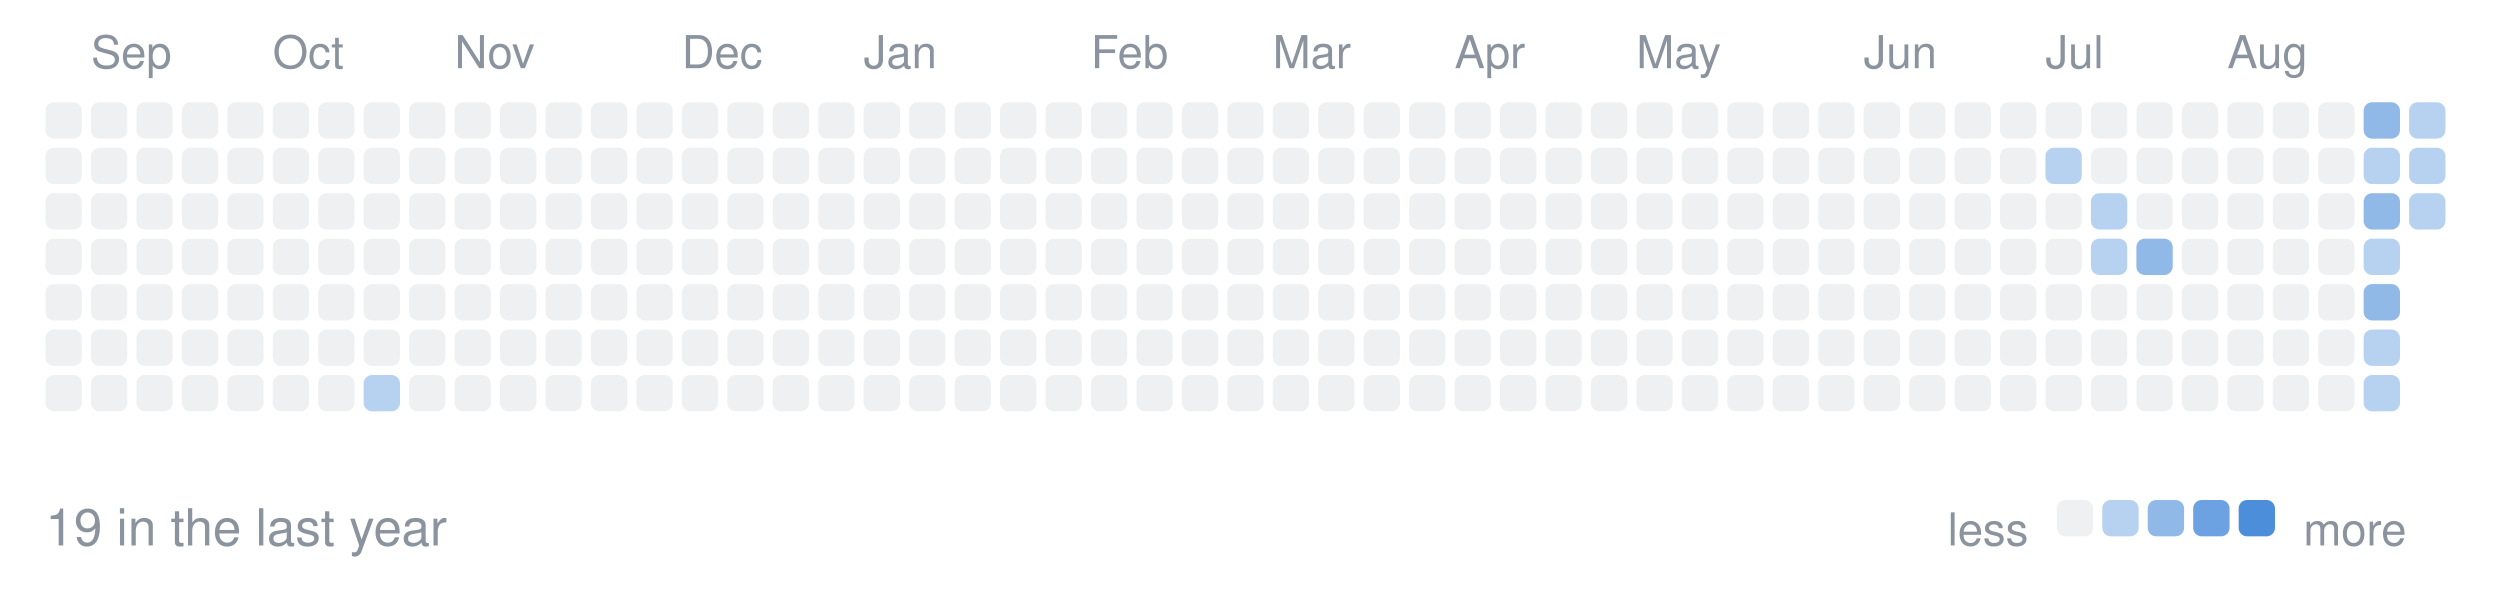
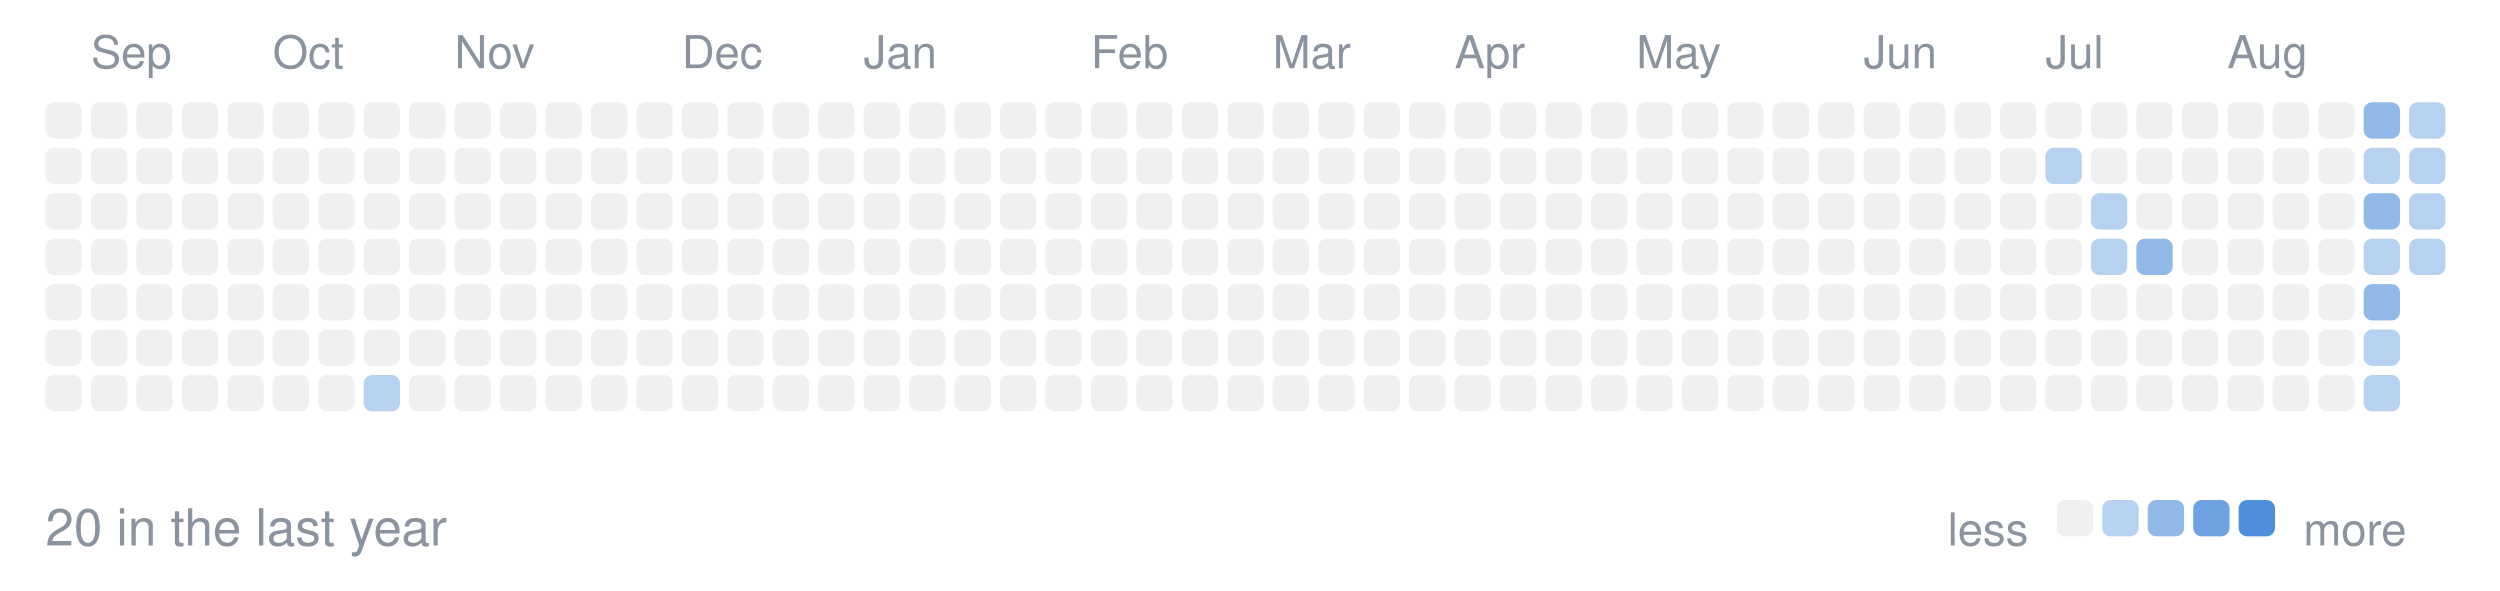
<svg xmlns="http://www.w3.org/2000/svg" viewBox="0 0 440 104" width="440" height="104" role="img" font-family="system-ui, -apple-system, Segoe UI, Helvetica, Arial, sans-serif">
  <rect x="8" y="18" width="6.4" height="6.4" rx="1.5" fill="#8b949e" opacity="0.14" />
  <rect x="8" y="26" width="6.4" height="6.4" rx="1.5" fill="#8b949e" opacity="0.14" />
  <rect x="8" y="34" width="6.4" height="6.4" rx="1.5" fill="#8b949e" opacity="0.14" />
  <rect x="8" y="42" width="6.4" height="6.4" rx="1.5" fill="#8b949e" opacity="0.14" />
  <rect x="8" y="50" width="6.4" height="6.4" rx="1.5" fill="#8b949e" opacity="0.14" />
  <rect x="8" y="58" width="6.4" height="6.4" rx="1.5" fill="#8b949e" opacity="0.14" />
  <rect x="8" y="66" width="6.4" height="6.4" rx="1.5" fill="#8b949e" opacity="0.14" />
  <rect x="16" y="18" width="6.4" height="6.4" rx="1.5" fill="#8b949e" opacity="0.14" />
  <rect x="16" y="26" width="6.4" height="6.4" rx="1.5" fill="#8b949e" opacity="0.14" />
  <text x="16" y="12" font-size="8" fill="#8b949e" text-anchor="start" font-weight="normal" opacity="1">Sep</text>
  <rect x="16" y="34" width="6.4" height="6.4" rx="1.5" fill="#8b949e" opacity="0.14" />
  <rect x="16" y="42" width="6.4" height="6.4" rx="1.5" fill="#8b949e" opacity="0.14" />
  <rect x="16" y="50" width="6.4" height="6.4" rx="1.5" fill="#8b949e" opacity="0.14" />
  <rect x="16" y="58" width="6.4" height="6.4" rx="1.5" fill="#8b949e" opacity="0.14" />
  <rect x="16" y="66" width="6.4" height="6.4" rx="1.5" fill="#8b949e" opacity="0.14" />
  <rect x="24" y="18" width="6.4" height="6.4" rx="1.5" fill="#8b949e" opacity="0.14" />
  <rect x="24" y="26" width="6.4" height="6.4" rx="1.5" fill="#8b949e" opacity="0.14" />
  <rect x="24" y="34" width="6.4" height="6.4" rx="1.5" fill="#8b949e" opacity="0.14" />
  <rect x="24" y="42" width="6.4" height="6.4" rx="1.5" fill="#8b949e" opacity="0.14" />
  <rect x="24" y="50" width="6.4" height="6.4" rx="1.5" fill="#8b949e" opacity="0.14" />
  <rect x="24" y="58" width="6.4" height="6.4" rx="1.5" fill="#8b949e" opacity="0.14" />
  <rect x="24" y="66" width="6.4" height="6.4" rx="1.5" fill="#8b949e" opacity="0.14" />
  <rect x="32" y="18" width="6.4" height="6.4" rx="1.5" fill="#8b949e" opacity="0.14" />
  <rect x="32" y="26" width="6.4" height="6.4" rx="1.5" fill="#8b949e" opacity="0.14" />
  <rect x="32" y="34" width="6.4" height="6.4" rx="1.5" fill="#8b949e" opacity="0.14" />
  <rect x="32" y="42" width="6.4" height="6.4" rx="1.5" fill="#8b949e" opacity="0.14" />
  <rect x="32" y="50" width="6.4" height="6.4" rx="1.5" fill="#8b949e" opacity="0.14" />
  <rect x="32" y="58" width="6.4" height="6.4" rx="1.5" fill="#8b949e" opacity="0.14" />
  <rect x="32" y="66" width="6.4" height="6.4" rx="1.5" fill="#8b949e" opacity="0.14" />
  <rect x="40" y="18" width="6.4" height="6.4" rx="1.5" fill="#8b949e" opacity="0.14" />
  <rect x="40" y="26" width="6.4" height="6.4" rx="1.5" fill="#8b949e" opacity="0.14" />
  <rect x="40" y="34" width="6.4" height="6.4" rx="1.5" fill="#8b949e" opacity="0.14" />
  <rect x="40" y="42" width="6.4" height="6.4" rx="1.5" fill="#8b949e" opacity="0.14" />
  <rect x="40" y="50" width="6.4" height="6.4" rx="1.5" fill="#8b949e" opacity="0.14" />
  <rect x="40" y="58" width="6.4" height="6.4" rx="1.5" fill="#8b949e" opacity="0.14" />
  <rect x="40" y="66" width="6.4" height="6.4" rx="1.5" fill="#8b949e" opacity="0.14" />
  <rect x="48" y="18" width="6.4" height="6.4" rx="1.5" fill="#8b949e" opacity="0.14" />
  <rect x="48" y="26" width="6.4" height="6.4" rx="1.5" fill="#8b949e" opacity="0.14" />
  <rect x="48" y="34" width="6.4" height="6.4" rx="1.5" fill="#8b949e" opacity="0.14" />
  <rect x="48" y="42" width="6.4" height="6.4" rx="1.5" fill="#8b949e" opacity="0.14" />
  <text x="48" y="12" font-size="8" fill="#8b949e" text-anchor="start" font-weight="normal" opacity="1">Oct</text>
  <rect x="48" y="50" width="6.4" height="6.4" rx="1.5" fill="#8b949e" opacity="0.14" />
  <rect x="48" y="58" width="6.4" height="6.4" rx="1.5" fill="#8b949e" opacity="0.14" />
  <rect x="48" y="66" width="6.4" height="6.4" rx="1.5" fill="#8b949e" opacity="0.14" />
  <rect x="56" y="18" width="6.4" height="6.4" rx="1.5" fill="#8b949e" opacity="0.14" />
  <rect x="56" y="26" width="6.4" height="6.4" rx="1.5" fill="#8b949e" opacity="0.14" />
  <rect x="56" y="34" width="6.4" height="6.4" rx="1.5" fill="#8b949e" opacity="0.14" />
  <rect x="56" y="42" width="6.4" height="6.4" rx="1.5" fill="#8b949e" opacity="0.14" />
  <rect x="56" y="50" width="6.4" height="6.4" rx="1.5" fill="#8b949e" opacity="0.14" />
  <rect x="56" y="58" width="6.4" height="6.4" rx="1.5" fill="#8b949e" opacity="0.14" />
  <rect x="56" y="66" width="6.4" height="6.4" rx="1.5" fill="#8b949e" opacity="0.14" />
  <rect x="64" y="18" width="6.4" height="6.4" rx="1.5" fill="#8b949e" opacity="0.14" />
  <rect x="64" y="26" width="6.4" height="6.4" rx="1.5" fill="#8b949e" opacity="0.14" />
  <rect x="64" y="34" width="6.4" height="6.4" rx="1.5" fill="#8b949e" opacity="0.14" />
  <rect x="64" y="42" width="6.4" height="6.4" rx="1.5" fill="#8b949e" opacity="0.14" />
  <rect x="64" y="50" width="6.4" height="6.4" rx="1.5" fill="#8b949e" opacity="0.14" />
  <rect x="64" y="58" width="6.4" height="6.4" rx="1.5" fill="#8b949e" opacity="0.14" />
  <rect x="64" y="66" width="6.4" height="6.4" rx="1.5" fill="#4c8eda" opacity="0.4" />
  <rect x="72" y="18" width="6.4" height="6.4" rx="1.5" fill="#8b949e" opacity="0.14" />
  <rect x="72" y="26" width="6.4" height="6.4" rx="1.5" fill="#8b949e" opacity="0.14" />
  <rect x="72" y="34" width="6.4" height="6.4" rx="1.5" fill="#8b949e" opacity="0.14" />
  <rect x="72" y="42" width="6.4" height="6.4" rx="1.5" fill="#8b949e" opacity="0.14" />
  <rect x="72" y="50" width="6.4" height="6.4" rx="1.5" fill="#8b949e" opacity="0.14" />
  <rect x="72" y="58" width="6.4" height="6.4" rx="1.5" fill="#8b949e" opacity="0.14" />
  <rect x="72" y="66" width="6.4" height="6.4" rx="1.5" fill="#8b949e" opacity="0.14" />
  <rect x="80" y="18" width="6.4" height="6.4" rx="1.5" fill="#8b949e" opacity="0.14" />
  <rect x="80" y="26" width="6.4" height="6.4" rx="1.5" fill="#8b949e" opacity="0.14" />
  <rect x="80" y="34" width="6.4" height="6.4" rx="1.5" fill="#8b949e" opacity="0.14" />
  <rect x="80" y="42" width="6.4" height="6.4" rx="1.5" fill="#8b949e" opacity="0.14" />
  <rect x="80" y="50" width="6.4" height="6.4" rx="1.5" fill="#8b949e" opacity="0.14" />
  <rect x="80" y="58" width="6.4" height="6.4" rx="1.5" fill="#8b949e" opacity="0.14" />
  <rect x="80" y="66" width="6.4" height="6.4" rx="1.5" fill="#8b949e" opacity="0.14" />
  <text x="80" y="12" font-size="8" fill="#8b949e" text-anchor="start" font-weight="normal" opacity="1">Nov</text>
  <rect x="88" y="18" width="6.4" height="6.4" rx="1.5" fill="#8b949e" opacity="0.14" />
  <rect x="88" y="26" width="6.4" height="6.4" rx="1.5" fill="#8b949e" opacity="0.14" />
  <rect x="88" y="34" width="6.4" height="6.4" rx="1.5" fill="#8b949e" opacity="0.14" />
  <rect x="88" y="42" width="6.4" height="6.4" rx="1.5" fill="#8b949e" opacity="0.14" />
  <rect x="88" y="50" width="6.4" height="6.4" rx="1.5" fill="#8b949e" opacity="0.14" />
  <rect x="88" y="58" width="6.4" height="6.4" rx="1.5" fill="#8b949e" opacity="0.14" />
  <rect x="88" y="66" width="6.4" height="6.4" rx="1.5" fill="#8b949e" opacity="0.14" />
  <rect x="96" y="18" width="6.4" height="6.4" rx="1.5" fill="#8b949e" opacity="0.14" />
  <rect x="96" y="26" width="6.4" height="6.4" rx="1.5" fill="#8b949e" opacity="0.14" />
  <rect x="96" y="34" width="6.4" height="6.4" rx="1.5" fill="#8b949e" opacity="0.14" />
  <rect x="96" y="42" width="6.4" height="6.4" rx="1.5" fill="#8b949e" opacity="0.14" />
  <rect x="96" y="50" width="6.4" height="6.4" rx="1.5" fill="#8b949e" opacity="0.14" />
  <rect x="96" y="58" width="6.4" height="6.4" rx="1.5" fill="#8b949e" opacity="0.14" />
  <rect x="96" y="66" width="6.4" height="6.4" rx="1.5" fill="#8b949e" opacity="0.14" />
  <rect x="104" y="18" width="6.4" height="6.4" rx="1.5" fill="#8b949e" opacity="0.14" />
  <rect x="104" y="26" width="6.4" height="6.4" rx="1.5" fill="#8b949e" opacity="0.14" />
  <rect x="104" y="34" width="6.4" height="6.4" rx="1.5" fill="#8b949e" opacity="0.14" />
  <rect x="104" y="42" width="6.4" height="6.4" rx="1.5" fill="#8b949e" opacity="0.14" />
  <rect x="104" y="50" width="6.4" height="6.4" rx="1.5" fill="#8b949e" opacity="0.14" />
  <rect x="104" y="58" width="6.4" height="6.4" rx="1.5" fill="#8b949e" opacity="0.14" />
  <rect x="104" y="66" width="6.4" height="6.4" rx="1.5" fill="#8b949e" opacity="0.14" />
  <rect x="112" y="18" width="6.4" height="6.4" rx="1.5" fill="#8b949e" opacity="0.14" />
  <rect x="112" y="26" width="6.4" height="6.4" rx="1.5" fill="#8b949e" opacity="0.14" />
  <rect x="112" y="34" width="6.4" height="6.4" rx="1.5" fill="#8b949e" opacity="0.14" />
  <rect x="112" y="42" width="6.4" height="6.4" rx="1.5" fill="#8b949e" opacity="0.14" />
  <rect x="112" y="50" width="6.4" height="6.4" rx="1.5" fill="#8b949e" opacity="0.14" />
  <rect x="112" y="58" width="6.4" height="6.4" rx="1.5" fill="#8b949e" opacity="0.14" />
  <rect x="112" y="66" width="6.4" height="6.4" rx="1.5" fill="#8b949e" opacity="0.14" />
  <rect x="120" y="18" width="6.4" height="6.4" rx="1.5" fill="#8b949e" opacity="0.14" />
  <rect x="120" y="26" width="6.4" height="6.4" rx="1.5" fill="#8b949e" opacity="0.14" />
  <text x="120" y="12" font-size="8" fill="#8b949e" text-anchor="start" font-weight="normal" opacity="1">Dec</text>
  <rect x="120" y="34" width="6.4" height="6.4" rx="1.5" fill="#8b949e" opacity="0.14" />
  <rect x="120" y="42" width="6.4" height="6.4" rx="1.5" fill="#8b949e" opacity="0.14" />
  <rect x="120" y="50" width="6.4" height="6.4" rx="1.5" fill="#8b949e" opacity="0.14" />
  <rect x="120" y="58" width="6.4" height="6.4" rx="1.5" fill="#8b949e" opacity="0.14" />
  <rect x="120" y="66" width="6.4" height="6.4" rx="1.5" fill="#8b949e" opacity="0.14" />
  <rect x="128" y="18" width="6.4" height="6.4" rx="1.5" fill="#8b949e" opacity="0.14" />
  <rect x="128" y="26" width="6.4" height="6.4" rx="1.5" fill="#8b949e" opacity="0.14" />
  <rect x="128" y="34" width="6.4" height="6.4" rx="1.5" fill="#8b949e" opacity="0.14" />
  <rect x="128" y="42" width="6.4" height="6.4" rx="1.5" fill="#8b949e" opacity="0.14" />
  <rect x="128" y="50" width="6.4" height="6.4" rx="1.5" fill="#8b949e" opacity="0.14" />
  <rect x="128" y="58" width="6.4" height="6.4" rx="1.5" fill="#8b949e" opacity="0.14" />
  <rect x="128" y="66" width="6.4" height="6.4" rx="1.5" fill="#8b949e" opacity="0.14" />
  <rect x="136" y="18" width="6.4" height="6.4" rx="1.5" fill="#8b949e" opacity="0.14" />
  <rect x="136" y="26" width="6.4" height="6.4" rx="1.5" fill="#8b949e" opacity="0.14" />
  <rect x="136" y="34" width="6.4" height="6.4" rx="1.5" fill="#8b949e" opacity="0.14" />
  <rect x="136" y="42" width="6.4" height="6.4" rx="1.5" fill="#8b949e" opacity="0.14" />
  <rect x="136" y="50" width="6.4" height="6.4" rx="1.5" fill="#8b949e" opacity="0.14" />
  <rect x="136" y="58" width="6.4" height="6.4" rx="1.5" fill="#8b949e" opacity="0.14" />
  <rect x="136" y="66" width="6.4" height="6.4" rx="1.5" fill="#8b949e" opacity="0.14" />
  <rect x="144" y="18" width="6.4" height="6.4" rx="1.5" fill="#8b949e" opacity="0.14" />
  <rect x="144" y="26" width="6.4" height="6.4" rx="1.5" fill="#8b949e" opacity="0.14" />
  <rect x="144" y="34" width="6.4" height="6.4" rx="1.5" fill="#8b949e" opacity="0.14" />
  <rect x="144" y="42" width="6.4" height="6.4" rx="1.5" fill="#8b949e" opacity="0.14" />
  <rect x="144" y="50" width="6.4" height="6.4" rx="1.5" fill="#8b949e" opacity="0.14" />
  <rect x="144" y="58" width="6.4" height="6.4" rx="1.5" fill="#8b949e" opacity="0.14" />
  <rect x="144" y="66" width="6.4" height="6.4" rx="1.5" fill="#8b949e" opacity="0.14" />
  <rect x="152" y="18" width="6.4" height="6.4" rx="1.5" fill="#8b949e" opacity="0.14" />
  <rect x="152" y="26" width="6.4" height="6.4" rx="1.5" fill="#8b949e" opacity="0.14" />
  <rect x="152" y="34" width="6.4" height="6.4" rx="1.5" fill="#8b949e" opacity="0.14" />
  <rect x="152" y="42" width="6.4" height="6.4" rx="1.5" fill="#8b949e" opacity="0.14" />
  <rect x="152" y="50" width="6.4" height="6.4" rx="1.5" fill="#8b949e" opacity="0.14" />
  <text x="152" y="12" font-size="8" fill="#8b949e" text-anchor="start" font-weight="normal" opacity="1">Jan</text>
  <rect x="152" y="58" width="6.4" height="6.4" rx="1.5" fill="#8b949e" opacity="0.14" />
  <rect x="152" y="66" width="6.4" height="6.4" rx="1.5" fill="#8b949e" opacity="0.14" />
  <rect x="160" y="18" width="6.4" height="6.4" rx="1.5" fill="#8b949e" opacity="0.14" />
  <rect x="160" y="26" width="6.4" height="6.4" rx="1.5" fill="#8b949e" opacity="0.14" />
  <rect x="160" y="34" width="6.4" height="6.4" rx="1.5" fill="#8b949e" opacity="0.14" />
  <rect x="160" y="42" width="6.4" height="6.4" rx="1.5" fill="#8b949e" opacity="0.14" />
  <rect x="160" y="50" width="6.4" height="6.4" rx="1.5" fill="#8b949e" opacity="0.14" />
  <rect x="160" y="58" width="6.4" height="6.4" rx="1.5" fill="#8b949e" opacity="0.14" />
  <rect x="160" y="66" width="6.4" height="6.4" rx="1.5" fill="#8b949e" opacity="0.14" />
  <rect x="168" y="18" width="6.4" height="6.4" rx="1.5" fill="#8b949e" opacity="0.14" />
  <rect x="168" y="26" width="6.4" height="6.4" rx="1.5" fill="#8b949e" opacity="0.14" />
  <rect x="168" y="34" width="6.4" height="6.4" rx="1.5" fill="#8b949e" opacity="0.14" />
  <rect x="168" y="42" width="6.4" height="6.4" rx="1.5" fill="#8b949e" opacity="0.14" />
  <rect x="168" y="50" width="6.4" height="6.4" rx="1.5" fill="#8b949e" opacity="0.14" />
  <rect x="168" y="58" width="6.4" height="6.4" rx="1.5" fill="#8b949e" opacity="0.14" />
  <rect x="168" y="66" width="6.4" height="6.4" rx="1.5" fill="#8b949e" opacity="0.14" />
  <rect x="176" y="18" width="6.4" height="6.4" rx="1.5" fill="#8b949e" opacity="0.14" />
  <rect x="176" y="26" width="6.4" height="6.4" rx="1.5" fill="#8b949e" opacity="0.14" />
  <rect x="176" y="34" width="6.4" height="6.4" rx="1.5" fill="#8b949e" opacity="0.14" />
  <rect x="176" y="42" width="6.4" height="6.4" rx="1.5" fill="#8b949e" opacity="0.14" />
  <rect x="176" y="50" width="6.4" height="6.4" rx="1.5" fill="#8b949e" opacity="0.14" />
  <rect x="176" y="58" width="6.4" height="6.4" rx="1.5" fill="#8b949e" opacity="0.14" />
  <rect x="176" y="66" width="6.4" height="6.4" rx="1.5" fill="#8b949e" opacity="0.14" />
  <rect x="184" y="18" width="6.4" height="6.4" rx="1.5" fill="#8b949e" opacity="0.14" />
  <rect x="184" y="26" width="6.4" height="6.4" rx="1.5" fill="#8b949e" opacity="0.14" />
  <rect x="184" y="34" width="6.4" height="6.4" rx="1.5" fill="#8b949e" opacity="0.14" />
  <rect x="184" y="42" width="6.4" height="6.4" rx="1.5" fill="#8b949e" opacity="0.14" />
  <rect x="184" y="50" width="6.4" height="6.4" rx="1.5" fill="#8b949e" opacity="0.14" />
  <rect x="184" y="58" width="6.4" height="6.4" rx="1.5" fill="#8b949e" opacity="0.14" />
  <rect x="184" y="66" width="6.4" height="6.4" rx="1.5" fill="#8b949e" opacity="0.14" />
  <rect x="192" y="18" width="6.4" height="6.4" rx="1.5" fill="#8b949e" opacity="0.14" />
  <text x="192" y="12" font-size="8" fill="#8b949e" text-anchor="start" font-weight="normal" opacity="1">Feb</text>
  <rect x="192" y="26" width="6.4" height="6.4" rx="1.5" fill="#8b949e" opacity="0.14" />
  <rect x="192" y="34" width="6.4" height="6.4" rx="1.5" fill="#8b949e" opacity="0.14" />
  <rect x="192" y="42" width="6.4" height="6.4" rx="1.5" fill="#8b949e" opacity="0.14" />
  <rect x="192" y="50" width="6.4" height="6.4" rx="1.5" fill="#8b949e" opacity="0.14" />
  <rect x="192" y="58" width="6.4" height="6.4" rx="1.5" fill="#8b949e" opacity="0.14" />
  <rect x="192" y="66" width="6.4" height="6.4" rx="1.5" fill="#8b949e" opacity="0.14" />
  <rect x="200" y="18" width="6.4" height="6.4" rx="1.5" fill="#8b949e" opacity="0.14" />
  <rect x="200" y="26" width="6.4" height="6.4" rx="1.5" fill="#8b949e" opacity="0.14" />
  <rect x="200" y="34" width="6.4" height="6.4" rx="1.5" fill="#8b949e" opacity="0.14" />
  <rect x="200" y="42" width="6.4" height="6.4" rx="1.5" fill="#8b949e" opacity="0.14" />
  <rect x="200" y="50" width="6.4" height="6.4" rx="1.5" fill="#8b949e" opacity="0.14" />
  <rect x="200" y="58" width="6.4" height="6.4" rx="1.5" fill="#8b949e" opacity="0.14" />
  <rect x="200" y="66" width="6.4" height="6.4" rx="1.5" fill="#8b949e" opacity="0.14" />
  <rect x="208" y="18" width="6.4" height="6.4" rx="1.5" fill="#8b949e" opacity="0.14" />
  <rect x="208" y="26" width="6.4" height="6.4" rx="1.5" fill="#8b949e" opacity="0.14" />
  <rect x="208" y="34" width="6.4" height="6.4" rx="1.5" fill="#8b949e" opacity="0.14" />
  <rect x="208" y="42" width="6.4" height="6.4" rx="1.5" fill="#8b949e" opacity="0.14" />
  <rect x="208" y="50" width="6.4" height="6.4" rx="1.5" fill="#8b949e" opacity="0.14" />
  <rect x="208" y="58" width="6.4" height="6.4" rx="1.5" fill="#8b949e" opacity="0.14" />
  <rect x="208" y="66" width="6.4" height="6.4" rx="1.5" fill="#8b949e" opacity="0.14" />
  <rect x="216" y="18" width="6.4" height="6.4" rx="1.5" fill="#8b949e" opacity="0.14" />
  <rect x="216" y="26" width="6.4" height="6.4" rx="1.5" fill="#8b949e" opacity="0.14" />
  <rect x="216" y="34" width="6.4" height="6.4" rx="1.5" fill="#8b949e" opacity="0.14" />
  <rect x="216" y="42" width="6.4" height="6.4" rx="1.5" fill="#8b949e" opacity="0.14" />
  <rect x="216" y="50" width="6.4" height="6.4" rx="1.5" fill="#8b949e" opacity="0.14" />
  <rect x="216" y="58" width="6.4" height="6.4" rx="1.5" fill="#8b949e" opacity="0.14" />
  <rect x="216" y="66" width="6.4" height="6.4" rx="1.5" fill="#8b949e" opacity="0.14" />
  <rect x="224" y="18" width="6.4" height="6.4" rx="1.5" fill="#8b949e" opacity="0.14" />
  <text x="224" y="12" font-size="8" fill="#8b949e" text-anchor="start" font-weight="normal" opacity="1">Mar</text>
  <rect x="224" y="26" width="6.4" height="6.4" rx="1.5" fill="#8b949e" opacity="0.14" />
  <rect x="224" y="34" width="6.4" height="6.4" rx="1.5" fill="#8b949e" opacity="0.14" />
  <rect x="224" y="42" width="6.4" height="6.4" rx="1.5" fill="#8b949e" opacity="0.14" />
  <rect x="224" y="50" width="6.4" height="6.4" rx="1.5" fill="#8b949e" opacity="0.14" />
  <rect x="224" y="58" width="6.4" height="6.4" rx="1.5" fill="#8b949e" opacity="0.14" />
  <rect x="224" y="66" width="6.4" height="6.4" rx="1.5" fill="#8b949e" opacity="0.14" />
  <rect x="232" y="18" width="6.4" height="6.4" rx="1.5" fill="#8b949e" opacity="0.14" />
  <rect x="232" y="26" width="6.4" height="6.4" rx="1.5" fill="#8b949e" opacity="0.14" />
  <rect x="232" y="34" width="6.4" height="6.4" rx="1.5" fill="#8b949e" opacity="0.14" />
  <rect x="232" y="42" width="6.4" height="6.4" rx="1.5" fill="#8b949e" opacity="0.14" />
  <rect x="232" y="50" width="6.4" height="6.4" rx="1.5" fill="#8b949e" opacity="0.14" />
  <rect x="232" y="58" width="6.4" height="6.4" rx="1.5" fill="#8b949e" opacity="0.14" />
  <rect x="232" y="66" width="6.4" height="6.4" rx="1.5" fill="#8b949e" opacity="0.14" />
  <rect x="240" y="18" width="6.4" height="6.4" rx="1.5" fill="#8b949e" opacity="0.14" />
  <rect x="240" y="26" width="6.4" height="6.4" rx="1.5" fill="#8b949e" opacity="0.14" />
  <rect x="240" y="34" width="6.4" height="6.4" rx="1.5" fill="#8b949e" opacity="0.14" />
  <rect x="240" y="42" width="6.4" height="6.4" rx="1.5" fill="#8b949e" opacity="0.14" />
  <rect x="240" y="50" width="6.4" height="6.4" rx="1.5" fill="#8b949e" opacity="0.14" />
  <rect x="240" y="58" width="6.4" height="6.4" rx="1.5" fill="#8b949e" opacity="0.14" />
  <rect x="240" y="66" width="6.4" height="6.4" rx="1.5" fill="#8b949e" opacity="0.14" />
  <rect x="248" y="18" width="6.4" height="6.4" rx="1.5" fill="#8b949e" opacity="0.14" />
  <rect x="248" y="26" width="6.4" height="6.4" rx="1.5" fill="#8b949e" opacity="0.14" />
  <rect x="248" y="34" width="6.4" height="6.4" rx="1.5" fill="#8b949e" opacity="0.14" />
  <rect x="248" y="42" width="6.4" height="6.4" rx="1.5" fill="#8b949e" opacity="0.14" />
  <rect x="248" y="50" width="6.4" height="6.4" rx="1.5" fill="#8b949e" opacity="0.14" />
  <rect x="248" y="58" width="6.4" height="6.4" rx="1.5" fill="#8b949e" opacity="0.14" />
  <rect x="248" y="66" width="6.4" height="6.4" rx="1.5" fill="#8b949e" opacity="0.14" />
  <rect x="256" y="18" width="6.4" height="6.4" rx="1.5" fill="#8b949e" opacity="0.14" />
  <rect x="256" y="26" width="6.4" height="6.4" rx="1.5" fill="#8b949e" opacity="0.14" />
  <rect x="256" y="34" width="6.4" height="6.4" rx="1.5" fill="#8b949e" opacity="0.14" />
  <rect x="256" y="42" width="6.4" height="6.4" rx="1.5" fill="#8b949e" opacity="0.14" />
  <text x="256" y="12" font-size="8" fill="#8b949e" text-anchor="start" font-weight="normal" opacity="1">Apr</text>
  <rect x="256" y="50" width="6.4" height="6.4" rx="1.5" fill="#8b949e" opacity="0.14" />
  <rect x="256" y="58" width="6.4" height="6.4" rx="1.5" fill="#8b949e" opacity="0.14" />
  <rect x="256" y="66" width="6.4" height="6.4" rx="1.5" fill="#8b949e" opacity="0.14" />
  <rect x="264" y="18" width="6.4" height="6.4" rx="1.5" fill="#8b949e" opacity="0.14" />
  <rect x="264" y="26" width="6.4" height="6.4" rx="1.5" fill="#8b949e" opacity="0.14" />
  <rect x="264" y="34" width="6.4" height="6.4" rx="1.5" fill="#8b949e" opacity="0.14" />
  <rect x="264" y="42" width="6.4" height="6.4" rx="1.5" fill="#8b949e" opacity="0.14" />
  <rect x="264" y="50" width="6.4" height="6.4" rx="1.5" fill="#8b949e" opacity="0.14" />
  <rect x="264" y="58" width="6.4" height="6.4" rx="1.5" fill="#8b949e" opacity="0.14" />
  <rect x="264" y="66" width="6.4" height="6.4" rx="1.5" fill="#8b949e" opacity="0.14" />
  <rect x="272" y="18" width="6.4" height="6.4" rx="1.5" fill="#8b949e" opacity="0.14" />
  <rect x="272" y="26" width="6.4" height="6.4" rx="1.5" fill="#8b949e" opacity="0.14" />
  <rect x="272" y="34" width="6.4" height="6.4" rx="1.5" fill="#8b949e" opacity="0.14" />
  <rect x="272" y="42" width="6.4" height="6.4" rx="1.5" fill="#8b949e" opacity="0.14" />
  <rect x="272" y="50" width="6.4" height="6.4" rx="1.5" fill="#8b949e" opacity="0.14" />
  <rect x="272" y="58" width="6.4" height="6.4" rx="1.5" fill="#8b949e" opacity="0.14" />
  <rect x="272" y="66" width="6.4" height="6.4" rx="1.5" fill="#8b949e" opacity="0.14" />
  <rect x="280" y="18" width="6.4" height="6.4" rx="1.5" fill="#8b949e" opacity="0.14" />
  <rect x="280" y="26" width="6.4" height="6.4" rx="1.5" fill="#8b949e" opacity="0.14" />
  <rect x="280" y="34" width="6.4" height="6.4" rx="1.5" fill="#8b949e" opacity="0.14" />
  <rect x="280" y="42" width="6.4" height="6.4" rx="1.5" fill="#8b949e" opacity="0.14" />
  <rect x="280" y="50" width="6.4" height="6.4" rx="1.5" fill="#8b949e" opacity="0.14" />
  <rect x="280" y="58" width="6.4" height="6.4" rx="1.5" fill="#8b949e" opacity="0.14" />
  <rect x="280" y="66" width="6.4" height="6.4" rx="1.5" fill="#8b949e" opacity="0.14" />
  <rect x="288" y="18" width="6.4" height="6.4" rx="1.5" fill="#8b949e" opacity="0.14" />
  <rect x="288" y="26" width="6.4" height="6.4" rx="1.5" fill="#8b949e" opacity="0.14" />
  <rect x="288" y="34" width="6.4" height="6.4" rx="1.5" fill="#8b949e" opacity="0.14" />
  <rect x="288" y="42" width="6.4" height="6.4" rx="1.5" fill="#8b949e" opacity="0.14" />
  <rect x="288" y="50" width="6.4" height="6.4" rx="1.5" fill="#8b949e" opacity="0.14" />
  <rect x="288" y="58" width="6.4" height="6.4" rx="1.5" fill="#8b949e" opacity="0.14" />
  <text x="288" y="12" font-size="8" fill="#8b949e" text-anchor="start" font-weight="normal" opacity="1">May</text>
  <rect x="288" y="66" width="6.4" height="6.4" rx="1.5" fill="#8b949e" opacity="0.14" />
  <rect x="296" y="18" width="6.4" height="6.4" rx="1.5" fill="#8b949e" opacity="0.14" />
  <rect x="296" y="26" width="6.4" height="6.4" rx="1.5" fill="#8b949e" opacity="0.14" />
  <rect x="296" y="34" width="6.4" height="6.4" rx="1.5" fill="#8b949e" opacity="0.14" />
  <rect x="296" y="42" width="6.4" height="6.4" rx="1.5" fill="#8b949e" opacity="0.14" />
  <rect x="296" y="50" width="6.4" height="6.4" rx="1.5" fill="#8b949e" opacity="0.14" />
  <rect x="296" y="58" width="6.4" height="6.4" rx="1.5" fill="#8b949e" opacity="0.14" />
  <rect x="296" y="66" width="6.4" height="6.4" rx="1.5" fill="#8b949e" opacity="0.14" />
  <rect x="304" y="18" width="6.4" height="6.4" rx="1.5" fill="#8b949e" opacity="0.14" />
  <rect x="304" y="26" width="6.4" height="6.4" rx="1.5" fill="#8b949e" opacity="0.14" />
  <rect x="304" y="34" width="6.4" height="6.4" rx="1.5" fill="#8b949e" opacity="0.14" />
  <rect x="304" y="42" width="6.4" height="6.4" rx="1.5" fill="#8b949e" opacity="0.14" />
  <rect x="304" y="50" width="6.4" height="6.4" rx="1.5" fill="#8b949e" opacity="0.14" />
  <rect x="304" y="58" width="6.4" height="6.4" rx="1.5" fill="#8b949e" opacity="0.14" />
  <rect x="304" y="66" width="6.4" height="6.4" rx="1.5" fill="#8b949e" opacity="0.14" />
  <rect x="312" y="18" width="6.4" height="6.4" rx="1.5" fill="#8b949e" opacity="0.14" />
  <rect x="312" y="26" width="6.4" height="6.4" rx="1.5" fill="#8b949e" opacity="0.14" />
  <rect x="312" y="34" width="6.4" height="6.4" rx="1.5" fill="#8b949e" opacity="0.14" />
  <rect x="312" y="42" width="6.4" height="6.4" rx="1.5" fill="#8b949e" opacity="0.14" />
  <rect x="312" y="50" width="6.4" height="6.4" rx="1.5" fill="#8b949e" opacity="0.14" />
  <rect x="312" y="58" width="6.4" height="6.4" rx="1.5" fill="#8b949e" opacity="0.14" />
  <rect x="312" y="66" width="6.4" height="6.4" rx="1.5" fill="#8b949e" opacity="0.14" />
  <rect x="320" y="18" width="6.4" height="6.4" rx="1.5" fill="#8b949e" opacity="0.14" />
  <rect x="320" y="26" width="6.4" height="6.4" rx="1.5" fill="#8b949e" opacity="0.14" />
  <rect x="320" y="34" width="6.4" height="6.4" rx="1.5" fill="#8b949e" opacity="0.14" />
  <rect x="320" y="42" width="6.4" height="6.4" rx="1.5" fill="#8b949e" opacity="0.14" />
  <rect x="320" y="50" width="6.4" height="6.4" rx="1.5" fill="#8b949e" opacity="0.14" />
  <rect x="320" y="58" width="6.4" height="6.4" rx="1.5" fill="#8b949e" opacity="0.14" />
  <rect x="320" y="66" width="6.4" height="6.4" rx="1.5" fill="#8b949e" opacity="0.14" />
  <rect x="328" y="18" width="6.4" height="6.4" rx="1.5" fill="#8b949e" opacity="0.14" />
  <rect x="328" y="26" width="6.4" height="6.4" rx="1.5" fill="#8b949e" opacity="0.14" />
  <text x="328" y="12" font-size="8" fill="#8b949e" text-anchor="start" font-weight="normal" opacity="1">Jun</text>
  <rect x="328" y="34" width="6.4" height="6.4" rx="1.5" fill="#8b949e" opacity="0.14" />
  <rect x="328" y="42" width="6.4" height="6.4" rx="1.5" fill="#8b949e" opacity="0.14" />
  <rect x="328" y="50" width="6.4" height="6.4" rx="1.5" fill="#8b949e" opacity="0.14" />
  <rect x="328" y="58" width="6.4" height="6.4" rx="1.5" fill="#8b949e" opacity="0.14" />
  <rect x="328" y="66" width="6.4" height="6.4" rx="1.5" fill="#8b949e" opacity="0.14" />
  <rect x="336" y="18" width="6.4" height="6.4" rx="1.5" fill="#8b949e" opacity="0.14" />
  <rect x="336" y="26" width="6.4" height="6.4" rx="1.5" fill="#8b949e" opacity="0.14" />
  <rect x="336" y="34" width="6.4" height="6.4" rx="1.5" fill="#8b949e" opacity="0.14" />
  <rect x="336" y="42" width="6.4" height="6.4" rx="1.5" fill="#8b949e" opacity="0.14" />
  <rect x="336" y="50" width="6.4" height="6.4" rx="1.5" fill="#8b949e" opacity="0.14" />
  <rect x="336" y="58" width="6.4" height="6.4" rx="1.5" fill="#8b949e" opacity="0.14" />
  <rect x="336" y="66" width="6.4" height="6.4" rx="1.5" fill="#8b949e" opacity="0.14" />
  <rect x="344" y="18" width="6.4" height="6.4" rx="1.5" fill="#8b949e" opacity="0.14" />
  <rect x="344" y="26" width="6.4" height="6.4" rx="1.5" fill="#8b949e" opacity="0.14" />
  <rect x="344" y="34" width="6.4" height="6.4" rx="1.5" fill="#8b949e" opacity="0.14" />
  <rect x="344" y="42" width="6.4" height="6.4" rx="1.5" fill="#8b949e" opacity="0.14" />
  <rect x="344" y="50" width="6.4" height="6.4" rx="1.5" fill="#8b949e" opacity="0.14" />
  <rect x="344" y="58" width="6.4" height="6.4" rx="1.5" fill="#8b949e" opacity="0.14" />
  <rect x="344" y="66" width="6.4" height="6.4" rx="1.5" fill="#8b949e" opacity="0.14" />
  <rect x="352" y="18" width="6.4" height="6.4" rx="1.5" fill="#8b949e" opacity="0.14" />
  <rect x="352" y="26" width="6.4" height="6.4" rx="1.5" fill="#8b949e" opacity="0.14" />
  <rect x="352" y="34" width="6.4" height="6.4" rx="1.5" fill="#8b949e" opacity="0.14" />
  <rect x="352" y="42" width="6.4" height="6.4" rx="1.5" fill="#8b949e" opacity="0.14" />
  <rect x="352" y="50" width="6.4" height="6.4" rx="1.5" fill="#8b949e" opacity="0.14" />
  <rect x="352" y="58" width="6.4" height="6.4" rx="1.5" fill="#8b949e" opacity="0.14" />
  <rect x="352" y="66" width="6.4" height="6.4" rx="1.5" fill="#8b949e" opacity="0.14" />
  <rect x="360" y="18" width="6.4" height="6.4" rx="1.5" fill="#8b949e" opacity="0.14" />
  <rect x="360" y="26" width="6.4" height="6.4" rx="1.5" fill="#4c8eda" opacity="0.4" />
  <rect x="360" y="34" width="6.4" height="6.4" rx="1.5" fill="#8b949e" opacity="0.14" />
  <rect x="360" y="42" width="6.4" height="6.4" rx="1.5" fill="#8b949e" opacity="0.14" />
  <text x="360" y="12" font-size="8" fill="#8b949e" text-anchor="start" font-weight="normal" opacity="1">Jul</text>
  <rect x="360" y="50" width="6.4" height="6.4" rx="1.5" fill="#8b949e" opacity="0.14" />
  <rect x="360" y="58" width="6.4" height="6.4" rx="1.5" fill="#8b949e" opacity="0.14" />
  <rect x="360" y="66" width="6.4" height="6.4" rx="1.5" fill="#8b949e" opacity="0.14" />
  <rect x="368" y="18" width="6.4" height="6.4" rx="1.5" fill="#8b949e" opacity="0.14" />
  <rect x="368" y="26" width="6.4" height="6.4" rx="1.5" fill="#8b949e" opacity="0.14" />
  <rect x="368" y="34" width="6.4" height="6.4" rx="1.5" fill="#4c8eda" opacity="0.4" />
  <rect x="368" y="42" width="6.4" height="6.4" rx="1.5" fill="#4c8eda" opacity="0.4" />
  <rect x="368" y="50" width="6.4" height="6.4" rx="1.5" fill="#8b949e" opacity="0.14" />
  <rect x="368" y="58" width="6.4" height="6.4" rx="1.5" fill="#8b949e" opacity="0.14" />
  <rect x="368" y="66" width="6.4" height="6.4" rx="1.5" fill="#8b949e" opacity="0.14" />
  <rect x="376" y="18" width="6.4" height="6.4" rx="1.5" fill="#8b949e" opacity="0.14" />
  <rect x="376" y="26" width="6.4" height="6.4" rx="1.5" fill="#8b949e" opacity="0.14" />
  <rect x="376" y="34" width="6.4" height="6.4" rx="1.5" fill="#8b949e" opacity="0.14" />
  <rect x="376" y="42" width="6.4" height="6.4" rx="1.5" fill="#4c8eda" opacity="0.62" />
  <rect x="376" y="50" width="6.4" height="6.4" rx="1.5" fill="#8b949e" opacity="0.14" />
  <rect x="376" y="58" width="6.4" height="6.4" rx="1.5" fill="#8b949e" opacity="0.14" />
  <rect x="376" y="66" width="6.4" height="6.4" rx="1.5" fill="#8b949e" opacity="0.14" />
  <rect x="384" y="18" width="6.4" height="6.4" rx="1.5" fill="#8b949e" opacity="0.14" />
  <rect x="384" y="26" width="6.4" height="6.4" rx="1.5" fill="#8b949e" opacity="0.14" />
  <rect x="384" y="34" width="6.4" height="6.4" rx="1.5" fill="#8b949e" opacity="0.14" />
  <rect x="384" y="42" width="6.4" height="6.4" rx="1.5" fill="#8b949e" opacity="0.14" />
  <rect x="384" y="50" width="6.4" height="6.4" rx="1.5" fill="#8b949e" opacity="0.14" />
  <rect x="384" y="58" width="6.4" height="6.4" rx="1.5" fill="#8b949e" opacity="0.14" />
  <rect x="384" y="66" width="6.4" height="6.4" rx="1.5" fill="#8b949e" opacity="0.14" />
  <rect x="392" y="18" width="6.4" height="6.4" rx="1.5" fill="#8b949e" opacity="0.14" />
  <rect x="392" y="26" width="6.4" height="6.4" rx="1.5" fill="#8b949e" opacity="0.14" />
  <rect x="392" y="34" width="6.4" height="6.4" rx="1.5" fill="#8b949e" opacity="0.14" />
  <rect x="392" y="42" width="6.4" height="6.4" rx="1.5" fill="#8b949e" opacity="0.14" />
  <rect x="392" y="50" width="6.4" height="6.4" rx="1.5" fill="#8b949e" opacity="0.14" />
  <rect x="392" y="58" width="6.4" height="6.4" rx="1.5" fill="#8b949e" opacity="0.14" />
  <rect x="392" y="66" width="6.4" height="6.4" rx="1.5" fill="#8b949e" opacity="0.14" />
  <text x="392" y="12" font-size="8" fill="#8b949e" text-anchor="start" font-weight="normal" opacity="1">Aug</text>
  <rect x="400" y="18" width="6.4" height="6.4" rx="1.5" fill="#8b949e" opacity="0.14" />
  <rect x="400" y="26" width="6.4" height="6.4" rx="1.5" fill="#8b949e" opacity="0.14" />
  <rect x="400" y="34" width="6.4" height="6.4" rx="1.5" fill="#8b949e" opacity="0.14" />
  <rect x="400" y="42" width="6.4" height="6.4" rx="1.5" fill="#8b949e" opacity="0.14" />
  <rect x="400" y="50" width="6.4" height="6.4" rx="1.5" fill="#8b949e" opacity="0.14" />
  <rect x="400" y="58" width="6.4" height="6.4" rx="1.5" fill="#8b949e" opacity="0.14" />
  <rect x="400" y="66" width="6.4" height="6.4" rx="1.5" fill="#8b949e" opacity="0.14" />
  <rect x="408" y="18" width="6.4" height="6.4" rx="1.5" fill="#8b949e" opacity="0.14" />
  <rect x="408" y="26" width="6.4" height="6.4" rx="1.5" fill="#8b949e" opacity="0.14" />
  <rect x="408" y="34" width="6.4" height="6.4" rx="1.5" fill="#8b949e" opacity="0.14" />
  <rect x="408" y="42" width="6.4" height="6.4" rx="1.5" fill="#8b949e" opacity="0.14" />
  <rect x="408" y="50" width="6.4" height="6.4" rx="1.5" fill="#8b949e" opacity="0.14" />
  <rect x="408" y="58" width="6.4" height="6.4" rx="1.5" fill="#8b949e" opacity="0.14" />
  <rect x="408" y="66" width="6.4" height="6.4" rx="1.5" fill="#8b949e" opacity="0.14" />
  <rect x="416" y="18" width="6.4" height="6.4" rx="1.5" fill="#4c8eda" opacity="0.62" />
  <rect x="416" y="26" width="6.4" height="6.4" rx="1.5" fill="#4c8eda" opacity="0.4" />
  <rect x="416" y="34" width="6.4" height="6.4" rx="1.5" fill="#4c8eda" opacity="0.62" />
  <rect x="416" y="42" width="6.4" height="6.4" rx="1.5" fill="#4c8eda" opacity="0.4" />
  <rect x="416" y="50" width="6.4" height="6.4" rx="1.5" fill="#4c8eda" opacity="0.62" />
  <rect x="416" y="58" width="6.4" height="6.4" rx="1.5" fill="#4c8eda" opacity="0.4" />
  <rect x="416" y="66" width="6.4" height="6.4" rx="1.5" fill="#4c8eda" opacity="0.4" />
  <rect x="424" y="18" width="6.4" height="6.4" rx="1.5" fill="#4c8eda" opacity="0.4" />
  <rect x="424" y="26" width="6.4" height="6.4" rx="1.5" fill="#4c8eda" opacity="0.4" />
  <rect x="424" y="34" width="6.4" height="6.4" rx="1.5" fill="#4c8eda" opacity="0.4" />
-   <text x="8" y="96" font-size="9" fill="#8b949e" text-anchor="start" font-weight="normal" opacity="1">19 in the last year</text>
+   <rect x="424" y="42" width="6.4" height="6.4" rx="1.5" fill="#4c8eda" opacity="0.4" />
+   <text x="8" y="96" font-size="9" fill="#8b949e" text-anchor="start" font-weight="normal" opacity="1">20 in the last year</text>
  <text x="357" y="96" font-size="8" fill="#8b949e" text-anchor="end" font-weight="normal" opacity="1">less</text>
  <rect x="362" y="88" width="6.4" height="6.4" rx="1.5" fill="#8b949e" opacity="0.14" />
  <rect x="370" y="88" width="6.4" height="6.4" rx="1.5" fill="#4c8eda" opacity="0.4" />
  <rect x="378" y="88" width="6.4" height="6.4" rx="1.5" fill="#4c8eda" opacity="0.62" />
  <rect x="386" y="88" width="6.4" height="6.4" rx="1.5" fill="#4c8eda" opacity="0.82" />
  <rect x="394" y="88" width="6.4" height="6.4" rx="1.5" fill="#4c8eda" opacity="1" />
  <text x="405.4" y="96" font-size="8" fill="#8b949e" text-anchor="start" font-weight="normal" opacity="1">more</text>
</svg>
